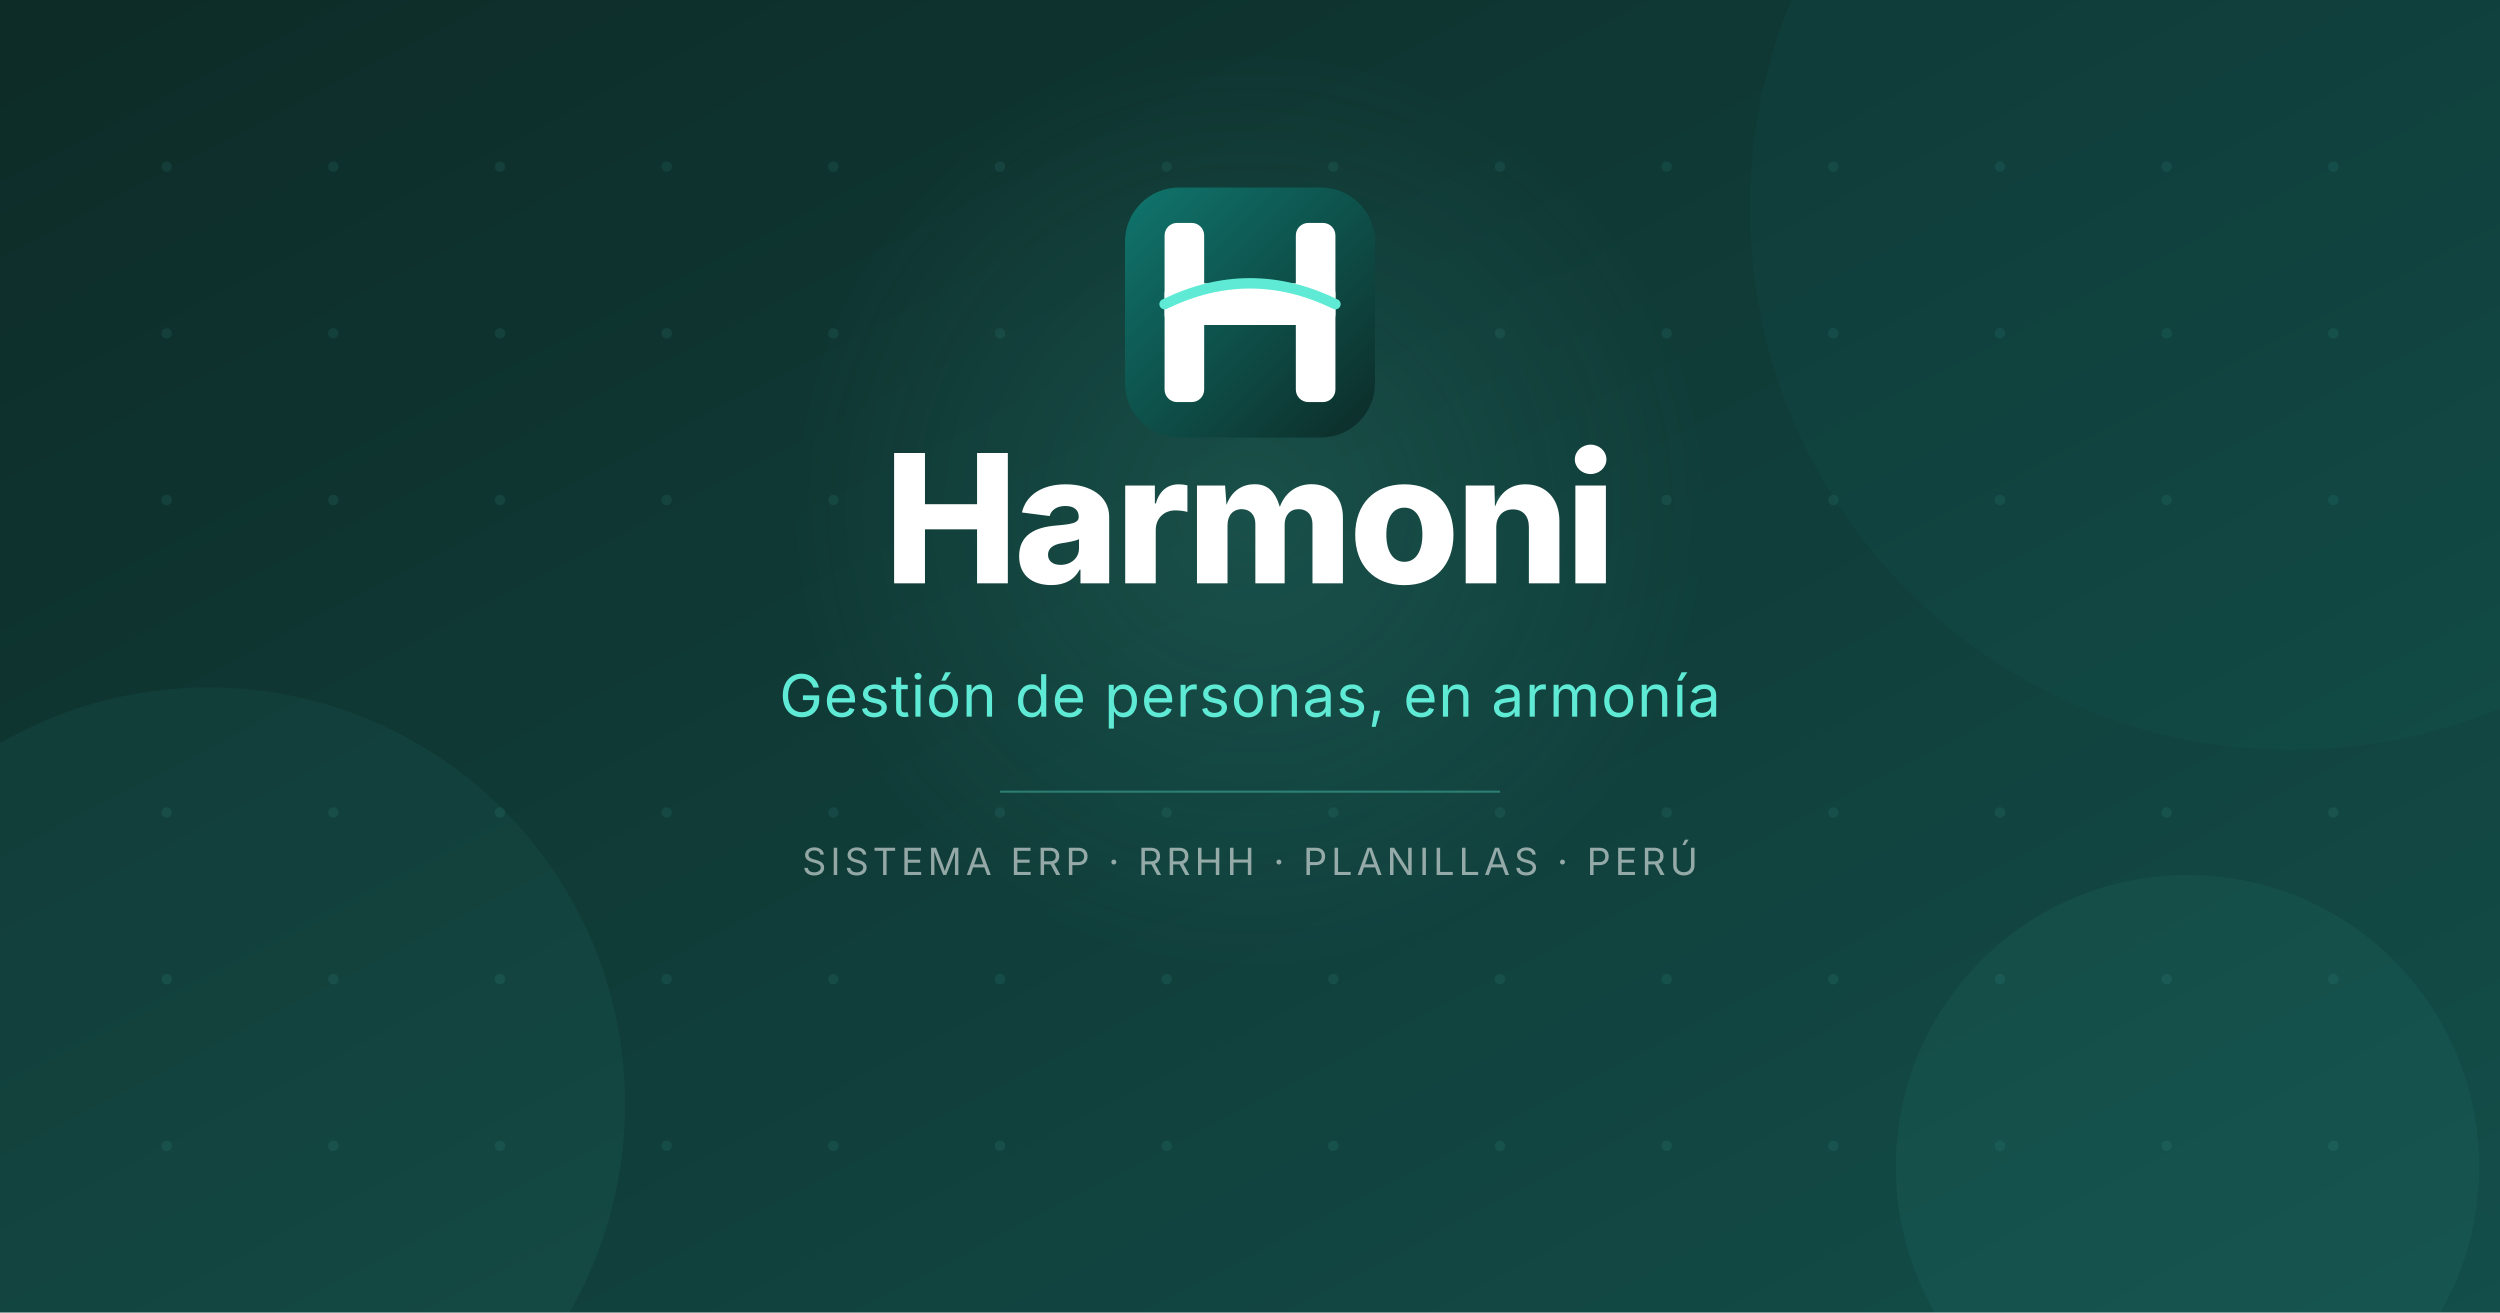
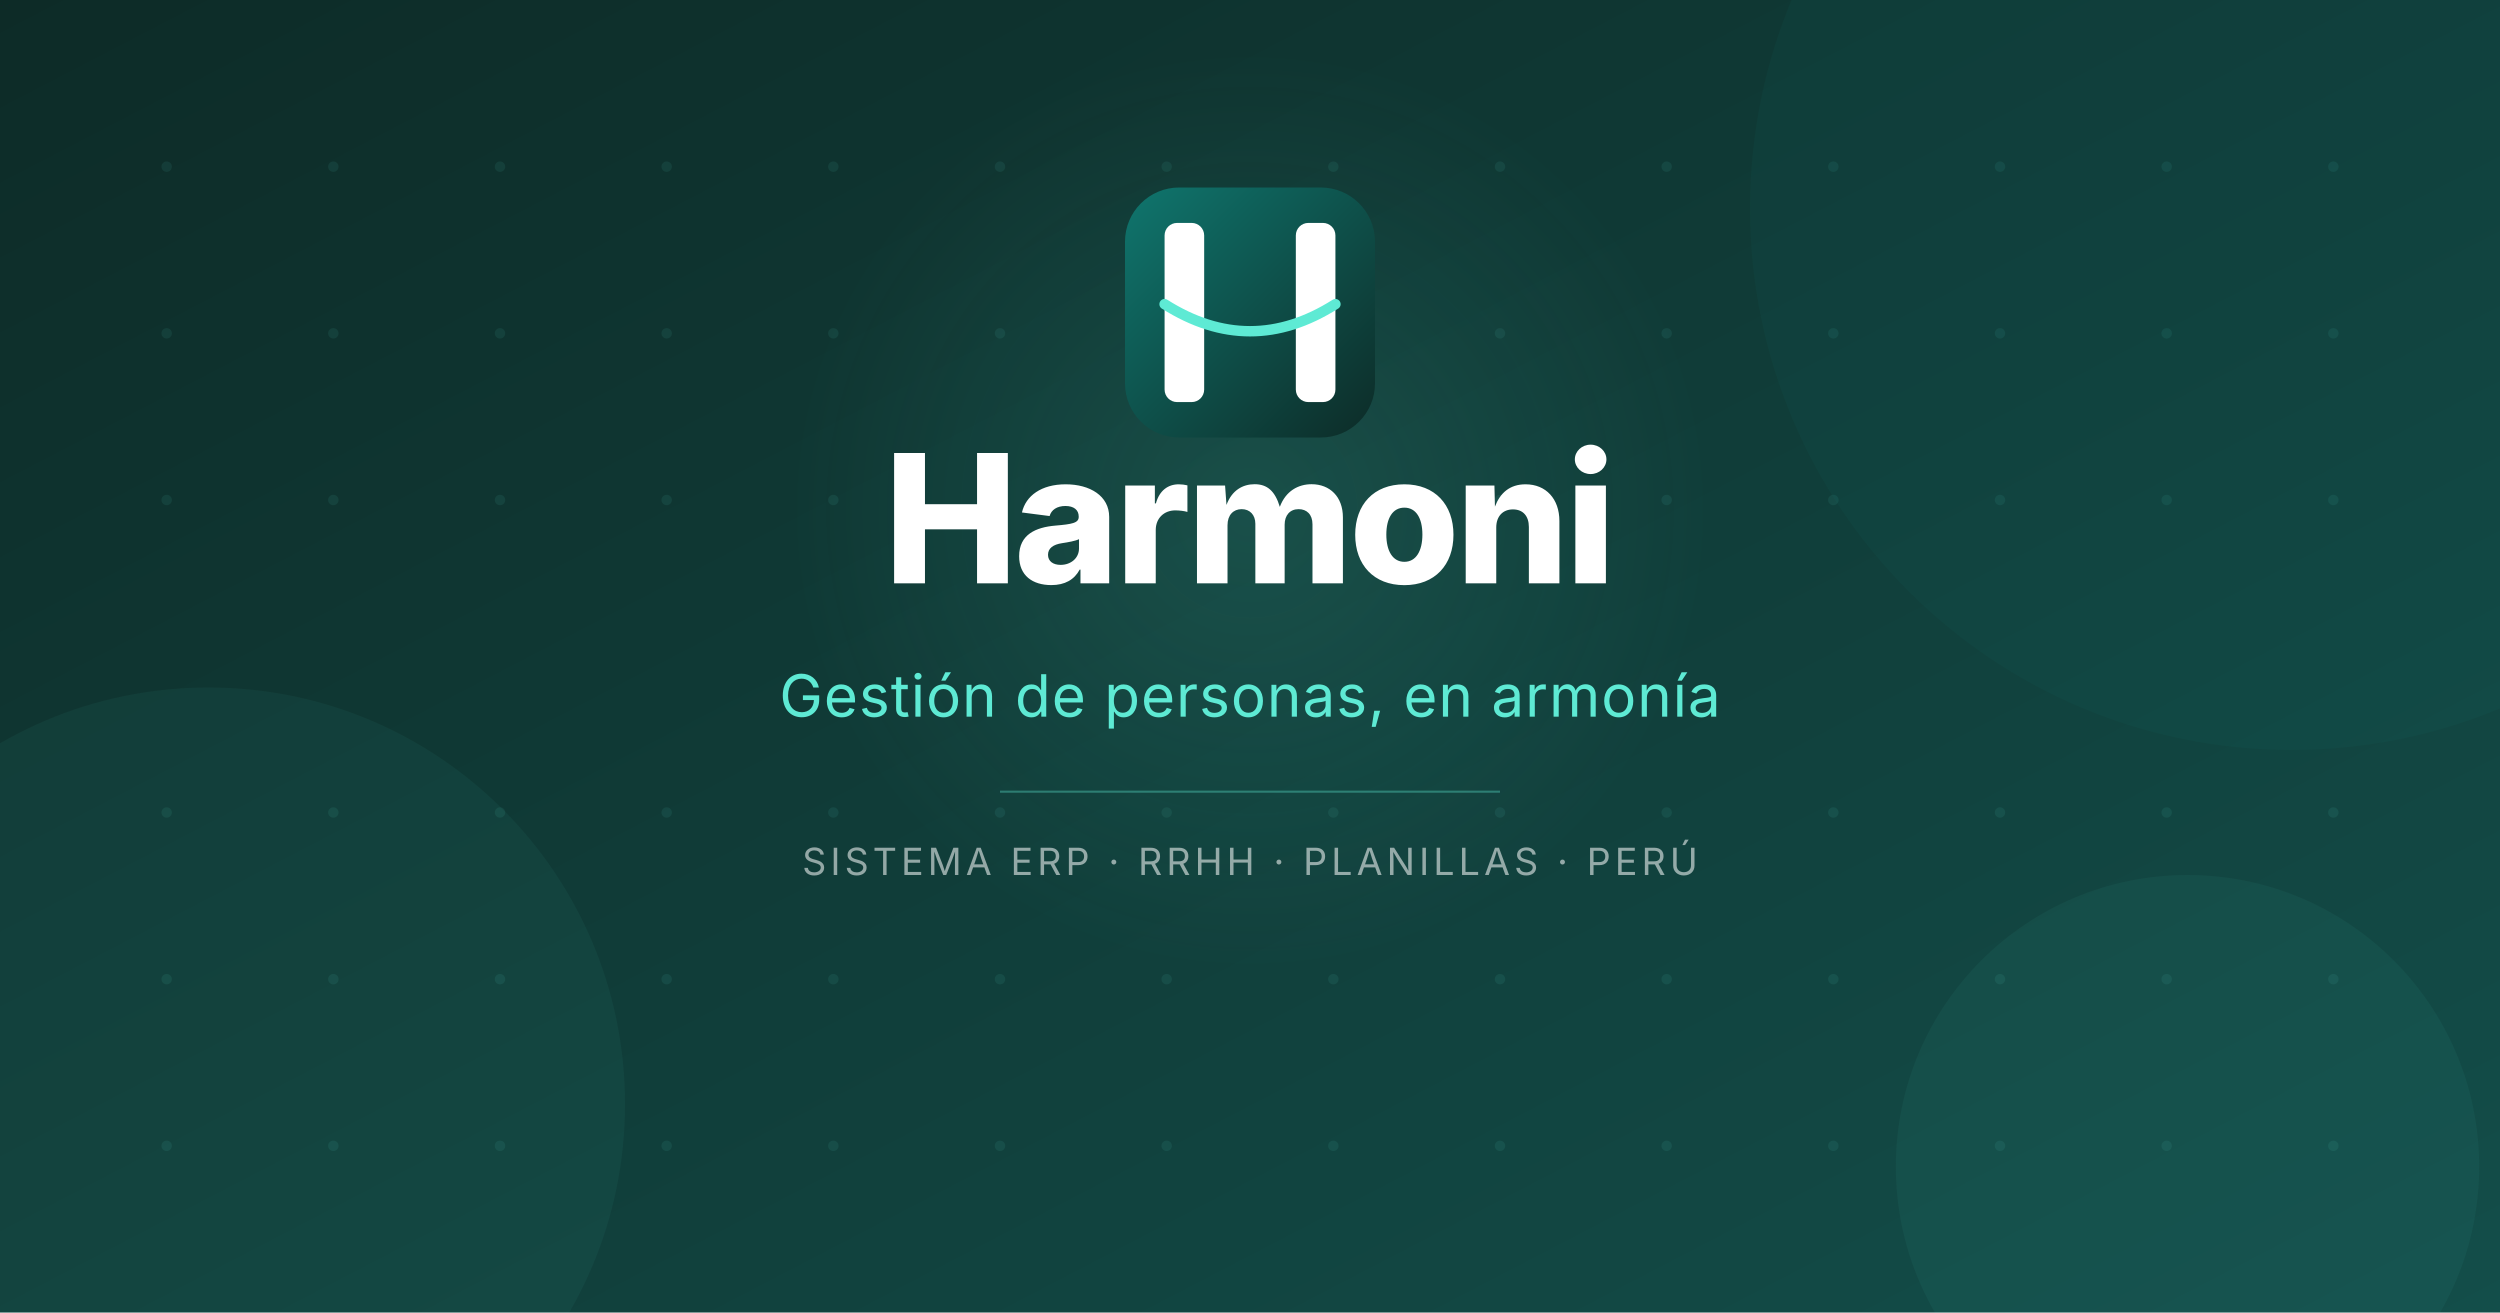
<svg xmlns="http://www.w3.org/2000/svg" viewBox="0 0 1200 630" width="1200" height="630">
  <defs>
    <linearGradient id="pageBg" x1="0%" y1="0%" x2="100%" y2="100%">
      <stop offset="0%" stop-color="#0d2b27" />
      <stop offset="100%" stop-color="#134e4a" />
    </linearGradient>
    <linearGradient id="markBg" x1="0%" y1="0%" x2="100%" y2="100%">
      <stop offset="0%" stop-color="#0f766e" />
      <stop offset="100%" stop-color="#0d2b27" />
    </linearGradient>
    <radialGradient id="glow" cx="50%" cy="50%" r="50%">
      <stop offset="0%" stop-color="#5eead4" stop-opacity="0.12" />
      <stop offset="100%" stop-color="#5eead4" stop-opacity="0" />
    </radialGradient>
  </defs>
  <rect width="1200" height="630" fill="url(#pageBg)" />
  <g opacity="0.08">
    <g fill="#5eead4">
      <circle cx="80" cy="80" r="2.5" />
      <circle cx="160" cy="80" r="2.5" />
      <circle cx="240" cy="80" r="2.5" />
      <circle cx="320" cy="80" r="2.5" />
      <circle cx="400" cy="80" r="2.5" />
      <circle cx="480" cy="80" r="2.5" />
      <circle cx="560" cy="80" r="2.5" />
      <circle cx="640" cy="80" r="2.5" />
      <circle cx="720" cy="80" r="2.5" />
      <circle cx="800" cy="80" r="2.5" />
      <circle cx="880" cy="80" r="2.5" />
      <circle cx="960" cy="80" r="2.5" />
      <circle cx="1040" cy="80" r="2.5" />
      <circle cx="1120" cy="80" r="2.5" />
      <circle cx="80" cy="160" r="2.5" />
      <circle cx="160" cy="160" r="2.5" />
      <circle cx="240" cy="160" r="2.5" />
      <circle cx="320" cy="160" r="2.5" />
      <circle cx="400" cy="160" r="2.5" />
      <circle cx="480" cy="160" r="2.5" />
      <circle cx="560" cy="160" r="2.5" />
      <circle cx="640" cy="160" r="2.5" />
      <circle cx="720" cy="160" r="2.5" />
      <circle cx="800" cy="160" r="2.5" />
      <circle cx="880" cy="160" r="2.5" />
      <circle cx="960" cy="160" r="2.5" />
      <circle cx="1040" cy="160" r="2.5" />
      <circle cx="1120" cy="160" r="2.5" />
      <circle cx="80" cy="240" r="2.5" />
      <circle cx="160" cy="240" r="2.5" />
      <circle cx="240" cy="240" r="2.5" />
      <circle cx="320" cy="240" r="2.5" />
      <circle cx="400" cy="240" r="2.5" />
      <circle cx="480" cy="240" r="2.5" />
      <circle cx="560" cy="240" r="2.5" />
      <circle cx="640" cy="240" r="2.5" />
      <circle cx="720" cy="240" r="2.5" />
      <circle cx="800" cy="240" r="2.5" />
      <circle cx="880" cy="240" r="2.5" />
      <circle cx="960" cy="240" r="2.5" />
      <circle cx="1040" cy="240" r="2.5" />
      <circle cx="1120" cy="240" r="2.5" />
      <circle cx="80" cy="390" r="2.5" />
      <circle cx="160" cy="390" r="2.5" />
      <circle cx="240" cy="390" r="2.5" />
      <circle cx="320" cy="390" r="2.5" />
      <circle cx="400" cy="390" r="2.5" />
      <circle cx="480" cy="390" r="2.5" />
      <circle cx="560" cy="390" r="2.5" />
      <circle cx="640" cy="390" r="2.5" />
      <circle cx="720" cy="390" r="2.5" />
      <circle cx="800" cy="390" r="2.5" />
      <circle cx="880" cy="390" r="2.5" />
      <circle cx="960" cy="390" r="2.5" />
      <circle cx="1040" cy="390" r="2.5" />
      <circle cx="1120" cy="390" r="2.5" />
      <circle cx="80" cy="470" r="2.5" />
      <circle cx="160" cy="470" r="2.5" />
      <circle cx="240" cy="470" r="2.5" />
      <circle cx="320" cy="470" r="2.5" />
      <circle cx="400" cy="470" r="2.5" />
      <circle cx="480" cy="470" r="2.5" />
      <circle cx="560" cy="470" r="2.5" />
      <circle cx="640" cy="470" r="2.5" />
      <circle cx="720" cy="470" r="2.5" />
      <circle cx="800" cy="470" r="2.5" />
      <circle cx="880" cy="470" r="2.5" />
      <circle cx="960" cy="470" r="2.5" />
      <circle cx="1040" cy="470" r="2.5" />
      <circle cx="1120" cy="470" r="2.5" />
      <circle cx="80" cy="550" r="2.5" />
      <circle cx="160" cy="550" r="2.5" />
      <circle cx="240" cy="550" r="2.5" />
      <circle cx="320" cy="550" r="2.5" />
      <circle cx="400" cy="550" r="2.5" />
      <circle cx="480" cy="550" r="2.5" />
      <circle cx="560" cy="550" r="2.5" />
      <circle cx="640" cy="550" r="2.5" />
      <circle cx="720" cy="550" r="2.5" />
      <circle cx="800" cy="550" r="2.5" />
      <circle cx="880" cy="550" r="2.5" />
      <circle cx="960" cy="550" r="2.5" />
      <circle cx="1040" cy="550" r="2.5" />
      <circle cx="1120" cy="550" r="2.5" />
    </g>
  </g>
  <circle cx="1100" cy="100" r="260" fill="#0f766e" opacity="0.08" />
  <circle cx="100" cy="530" r="200" fill="#5eead4" opacity="0.05" />
  <circle cx="1050" cy="560" r="140" fill="#5eead4" opacity="0.05" />
  <ellipse cx="600" cy="245" rx="220" ry="220" fill="url(#glow)" />
  <rect x="540" y="90" width="120" height="120" rx="26" ry="26" fill="url(#markBg)" />
  <rect x="559" y="107" width="19" height="86" rx="6" fill="#ffffff" />
  <rect x="622" y="107" width="19" height="86" rx="6" fill="#ffffff" />
-   <rect x="559" y="136" width="82" height="20" rx="5" fill="#ffffff" />
-   <path d="M 559 146 Q 600 126 641 146" stroke="#5eead4" stroke-width="5" fill="none" stroke-linecap="round" />
+   <path d="M 559 146 Q 600 172 641 146" stroke="#5eead4" stroke-width="5" fill="none" stroke-linecap="round" />
  <text x="600" y="280" font-family="Inter, 'Helvetica Neue', Arial, sans-serif" font-weight="800" font-size="86" fill="#ffffff" text-anchor="middle" letter-spacing="-2">Harmoni</text>
  <text x="600" y="344" font-family="Inter, 'Helvetica Neue', Arial, sans-serif" font-weight="400" font-size="28" fill="#5eead4" text-anchor="middle" letter-spacing="0.5">Gestión de personas, en armonía</text>
  <line x1="480" y1="380" x2="720" y2="380" stroke="#5eead4" stroke-width="1" stroke-opacity="0.35" />
  <text x="600" y="420" font-family="Inter, 'Helvetica Neue', Arial, sans-serif" font-weight="400" font-size="18" fill="#ffffff" fill-opacity="0.55" text-anchor="middle" letter-spacing="2">SISTEMA ERP  ·  RRHH  ·  PLANILLAS  ·  PERÚ</text>
</svg>
